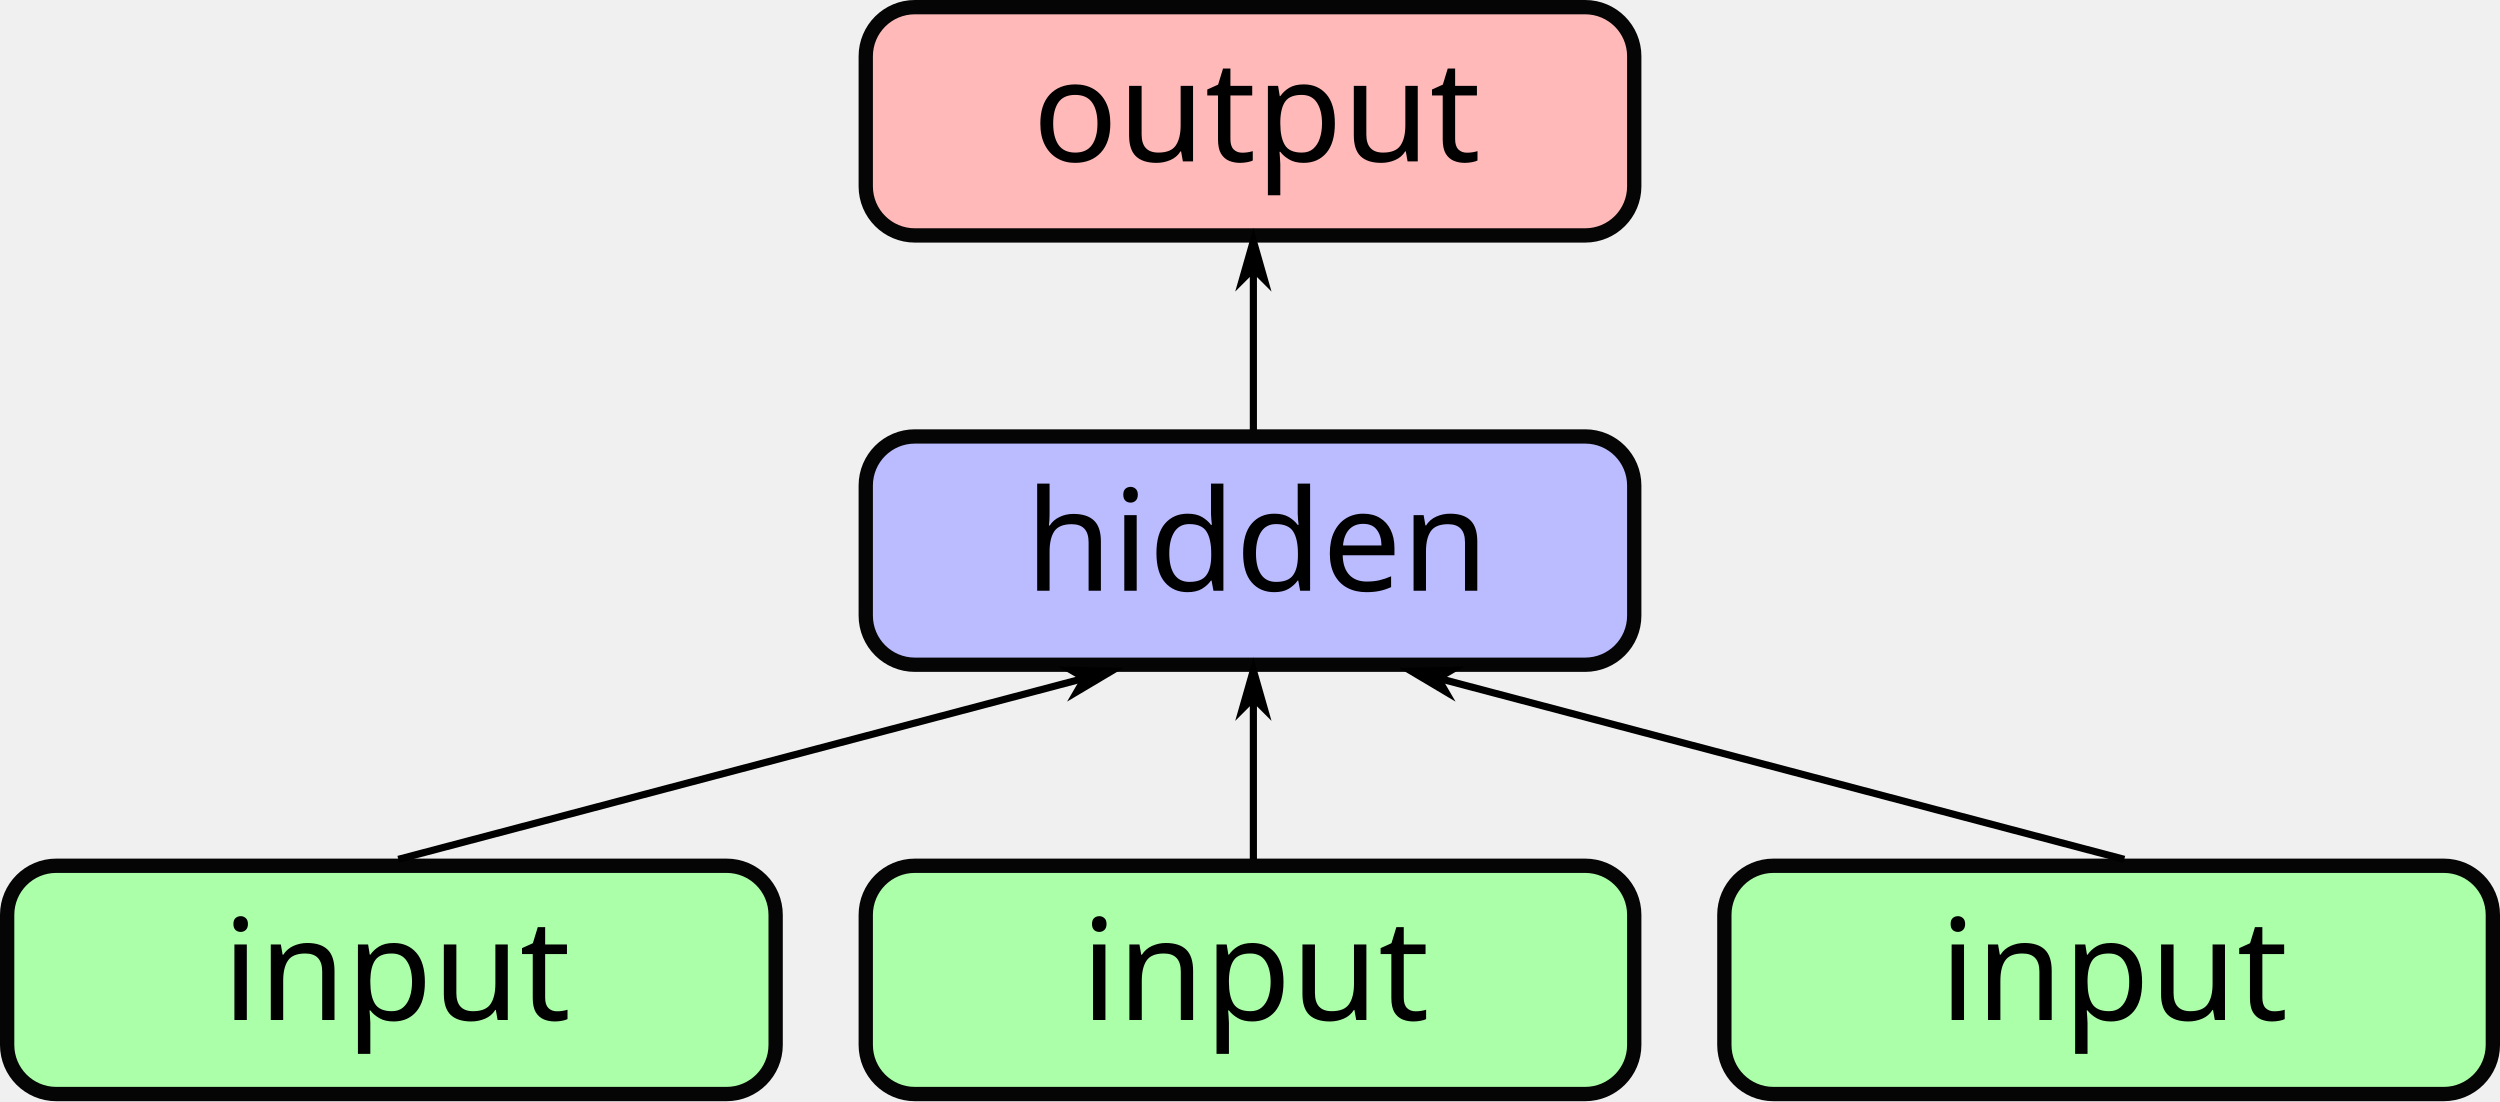
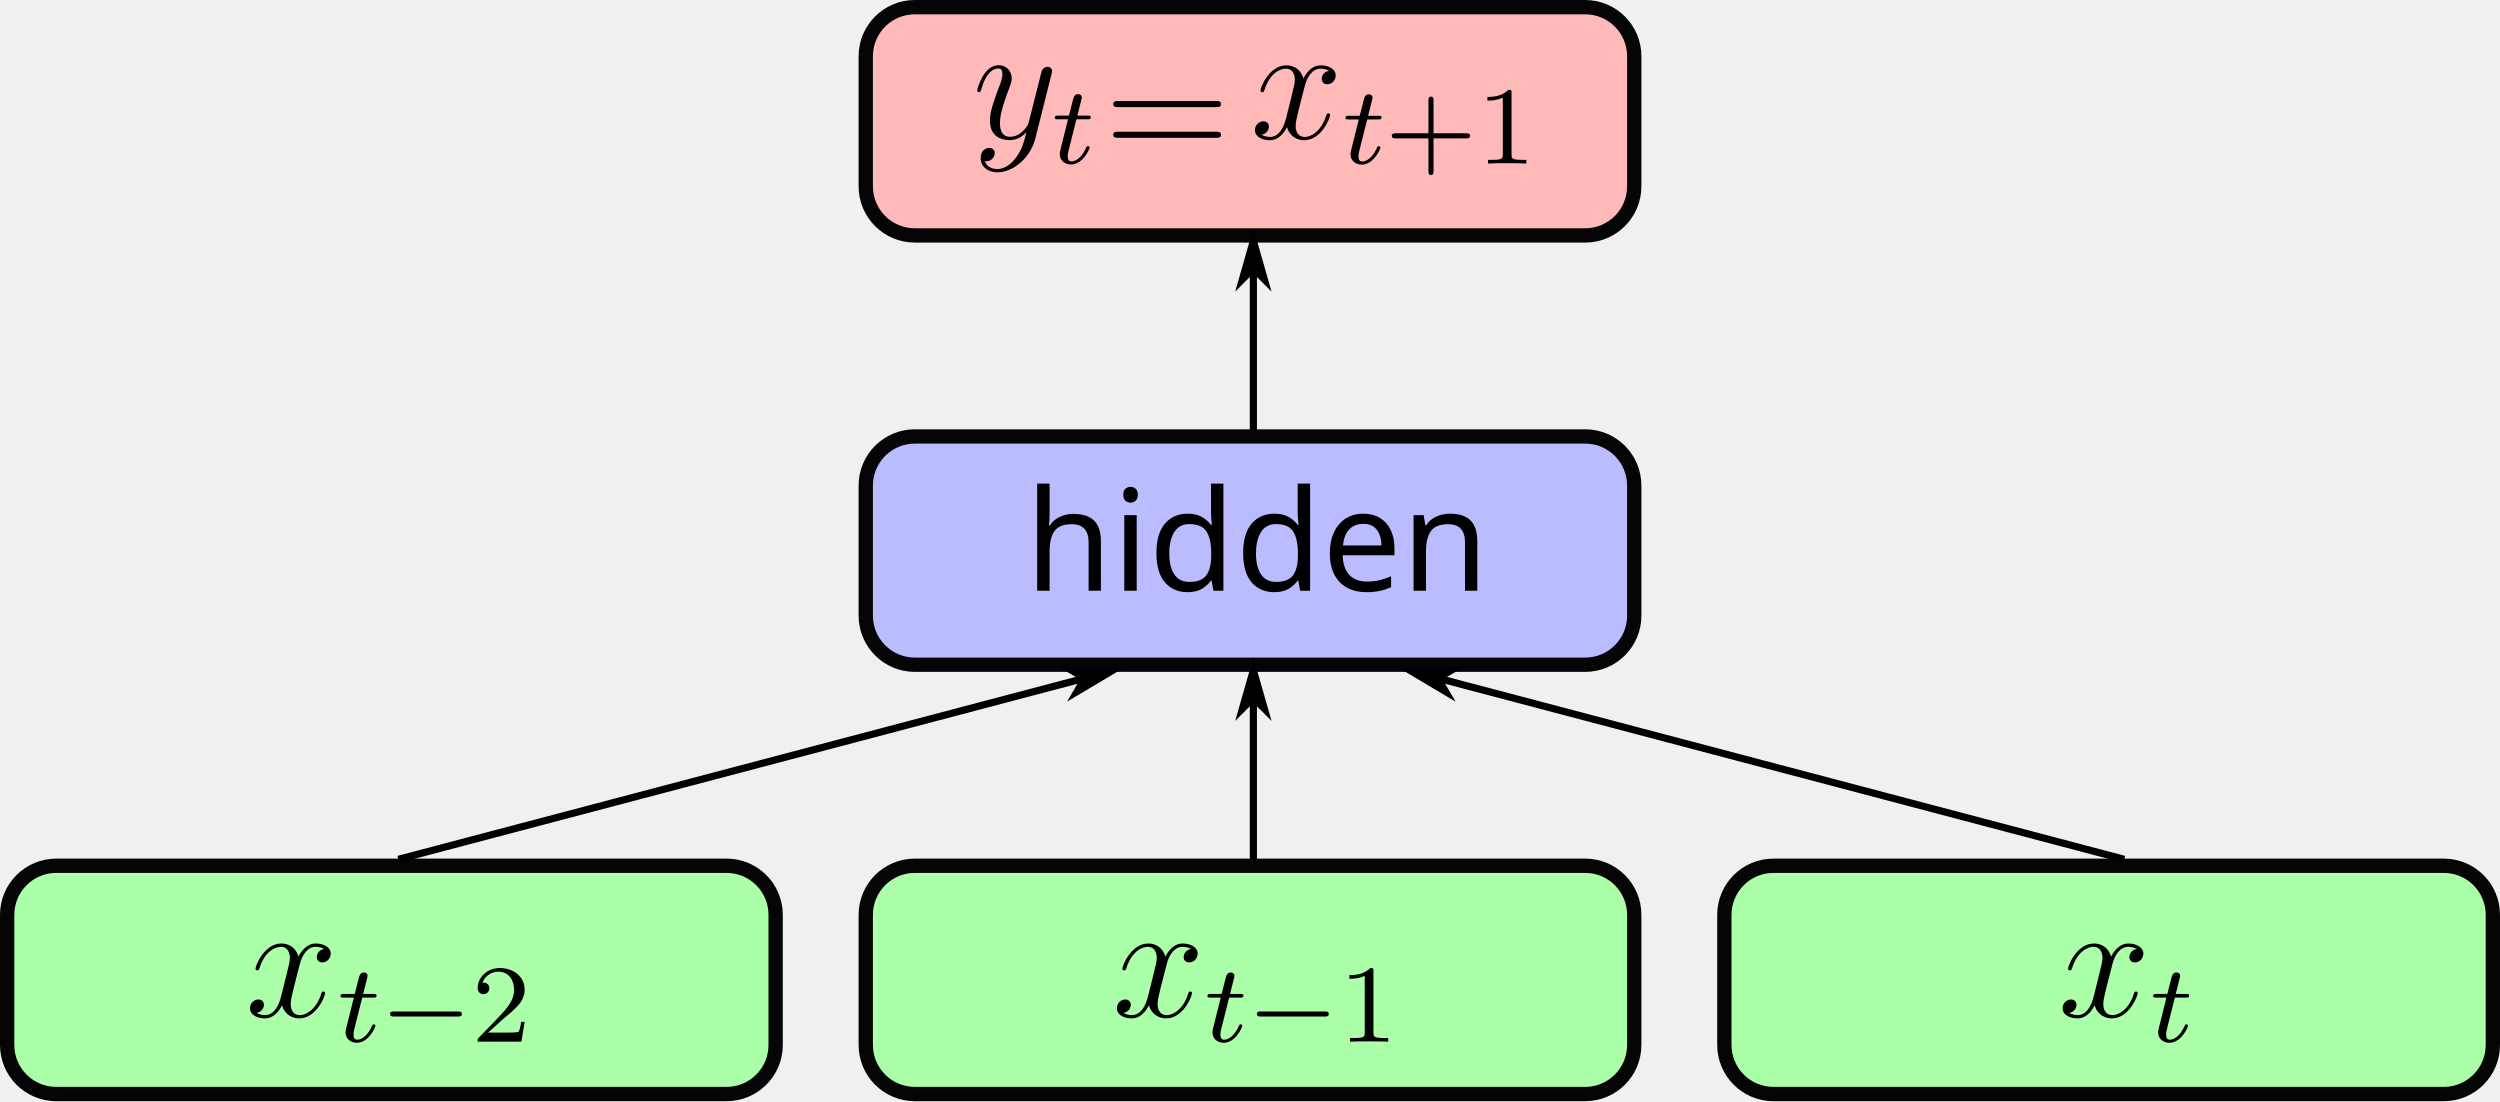
<svg xmlns="http://www.w3.org/2000/svg" width="349.405" height="153.905" id="svg2" version="1.1">
  <defs id="defs4">
    <marker style="overflow:visible" id="marker11168" refX="0" refY="0" orient="auto">
      <path transform="matrix(-0.4,0,0,-0.4,-4,0)" style="fill:#000000;fill-opacity:1;fill-rule:evenodd;stroke:#000000;stroke-width:1pt;stroke-opacity:1" d="M 0,0 5,-5 -12.5,0 5,5 0,0 Z" id="path11170" />
    </marker>
    <marker orient="auto" refY="0" refX="0" id="marker10910" style="overflow:visible">
      <path id="path10912" d="M 0,0 5,-5 -12.5,0 5,5 0,0 Z" style="fill:#000000;fill-opacity:1;fill-rule:evenodd;stroke:#000000;stroke-width:1pt;stroke-opacity:1" transform="matrix(-0.4,0,0,-0.4,-4,0)" />
    </marker>
    <marker style="overflow:visible" id="marker10776" refX="0" refY="0" orient="auto">
      <path transform="matrix(-0.4,0,0,-0.4,-4,0)" style="fill:#000000;fill-opacity:1;fill-rule:evenodd;stroke:#000000;stroke-width:1pt;stroke-opacity:1" d="M 0,0 5,-5 -12.5,0 5,5 0,0 Z" id="path10778" />
    </marker>
    <marker style="overflow:visible" id="marker10724" refX="0" refY="0" orient="auto">
      <path transform="matrix(-0.4,0,0,-0.4,-4,0)" style="fill:#000000;fill-opacity:1;fill-rule:evenodd;stroke:#000000;stroke-width:1pt;stroke-opacity:1" d="M 0,0 5,-5 -12.5,0 5,5 0,0 Z" id="path10726" />
    </marker>
    <marker orient="auto" refY="0" refX="0" id="marker10673" style="overflow:visible">
      <path id="path10426" d="M 0,0 5,-5 -12.5,0 5,5 0,0 Z" style="fill:#000000;fill-opacity:1;fill-rule:evenodd;stroke:#000000;stroke-width:1pt;stroke-opacity:1" transform="matrix(-0.4,0,0,-0.4,-4,0)" />
    </marker>
    <marker style="overflow:visible" id="Arrow1Mend" refX="0" refY="0" orient="auto">
      <path transform="matrix(-0.4,0,0,-0.4,-4,0)" style="fill-rule:evenodd;stroke:#000000;stroke-width:1pt" d="M 0,0 5,-5 -12.5,0 5,5 0,0 Z" id="path3954" />
    </marker>
    <marker style="overflow:visible" id="Arrow1Lend" refX="0" refY="0" orient="auto">
      <path transform="matrix(-0.8,0,0,-0.8,-10,0)" style="fill-rule:evenodd;stroke:#000000;stroke-width:1pt" d="M 0,0 5,-5 -12.5,0 5,5 0,0 Z" id="path3948" />
    </marker>
    <marker style="overflow:visible" id="Arrow1Mend5" refX="0" refY="0" orient="auto">
      <path transform="matrix(-0.4,0,0,-0.4,-4,0)" style="fill:#ffffff;fill-rule:evenodd;stroke:#ffffff;stroke-width:1pt" d="M 0,0 5,-5 -12.5,0 5,5 0,0 Z" id="path4708" />
    </marker>
    <marker style="overflow:visible" id="Arrow1MendC" refX="0" refY="0" orient="auto">
      <path transform="matrix(-0.4,0,0,-0.4,-4,0)" style="fill:#ffffff;fill-rule:evenodd;stroke:#ffffff;stroke-width:1pt" d="M 0,0 5,-5 -12.5,0 5,5 0,0 Z" id="path4711" />
    </marker>
    <marker style="overflow:visible" id="Arrow1Mendl" refX="0" refY="0" orient="auto">
      <path transform="matrix(-0.4,0,0,-0.4,-4,0)" style="fill:#ffffff;fill-rule:evenodd;stroke:#ffffff;stroke-width:1pt" d="M 0,0 5,-5 -12.5,0 5,5 0,0 Z" id="path4714" />
    </marker>
  </defs>
  <g transform="translate(25.438,-109.2368)" id="layer1">
    <rect ry="6.861" y="230.237" x="95.562" height="31.905" width="107.405" id="rect2985" style="opacity:0.98;fill:#aaffa7;fill-opacity:1;stroke:#000000;stroke-width:2;stroke-miterlimit:4;stroke-dasharray:none;stroke-dashoffset:0;stroke-opacity:1" />
    <rect style="opacity:0.98;fill:#babbff;fill-opacity:1;stroke:#000000;stroke-width:2;stroke-miterlimit:4;stroke-dasharray:none;stroke-dashoffset:0;stroke-opacity:1" id="rect2987" width="107.405" height="31.905" x="95.562" y="170.237" ry="6.861" />
    <rect ry="6.861" y="110.237" x="95.562" height="31.905" width="107.405" id="rect2989" style="opacity:0.98;fill:#ffb8b8;fill-opacity:1;stroke:#000000;stroke-width:2;stroke-miterlimit:4;stroke-dasharray:none;stroke-dashoffset:0;stroke-opacity:1" />
    <path id="path4573" d="m 149.735,229.34 0,-26.264" style="fill:none;stroke:#000000;stroke-width:1px;stroke-linecap:butt;stroke-linejoin:miter;stroke-opacity:1;marker-start:none;marker-end:url(#marker10776)" />
    <path style="fill:none;stroke:#000000;stroke-width:1px;stroke-linecap:butt;stroke-linejoin:miter;stroke-opacity:1;marker-start:none;marker-end:url(#marker10673)" d="m 149.735,169.34 0,-26.264" id="path4575" />
-     <text id="text4577" y="251.798" x="125.654" style="font-style:normal;font-weight:normal;font-size:19.703px;line-height:125%;font-family:Sans;letter-spacing:0px;word-spacing:0px;fill:#000000;fill-opacity:1;stroke:none;stroke-opacity:1" xml:space="preserve">
-       <tspan y="251.798" x="125.654" id="tspan4579">input</tspan>
-     </text>
    <text xml:space="preserve" style="font-style:normal;font-weight:normal;font-size:19.703px;line-height:125%;font-family:Sans;letter-spacing:0px;word-spacing:0px;fill:#000000;fill-opacity:1;stroke:none;stroke-opacity:1" x="117.847" y="191.798" id="text4581">
      <tspan id="tspan4583" x="117.847" y="191.798">hidden</tspan>
    </text>
-     <text id="text4585" y="131.798" x="118.882" style="font-style:normal;font-weight:normal;font-size:19.703px;line-height:125%;font-family:Sans;letter-spacing:0px;word-spacing:0px;fill:#000000;fill-opacity:1;stroke:none;stroke-opacity:1" xml:space="preserve">
-       <tspan y="131.798" x="118.882" id="tspan4587">output</tspan>
-     </text>
    <rect style="opacity:0.98;fill:#aaffa7;fill-opacity:1;stroke:#000000;stroke-width:2;stroke-miterlimit:4;stroke-dasharray:none;stroke-dashoffset:0;stroke-opacity:1" id="rect10884" width="107.405" height="31.905" x="-24.438" y="230.237" ry="6.861" />
-     <text xml:space="preserve" style="font-style:normal;font-weight:normal;font-size:19.703px;line-height:125%;font-family:Sans;letter-spacing:0px;word-spacing:0px;fill:#000000;fill-opacity:1;stroke:none;stroke-opacity:1" x="5.654" y="251.798" id="text10886">
-       <tspan id="tspan10888" x="5.654" y="251.798">input</tspan>
-     </text>
    <rect ry="6.861" y="230.237" x="215.562" height="31.905" width="107.405" id="rect10890" style="opacity:0.98;fill:#aaffa7;fill-opacity:1;stroke:#000000;stroke-width:2;stroke-miterlimit:4;stroke-dasharray:none;stroke-dashoffset:0;stroke-opacity:1" />
-     <text id="text10892" y="251.798" x="245.654" style="font-style:normal;font-weight:normal;font-size:19.703px;line-height:125%;font-family:Sans;letter-spacing:0px;word-spacing:0px;fill:#000000;fill-opacity:1;stroke:none;stroke-opacity:1" xml:space="preserve">
-       <tspan y="251.798" x="245.654" id="tspan10894">input</tspan>
-     </text>
    <path style="fill:none;stroke:#000000;stroke-width:1px;stroke-linecap:butt;stroke-linejoin:miter;stroke-opacity:1;marker-start:none;marker-end:url(#marker10910)" d="M 30.235,229.34 129.735,203.076" id="path10908" />
    <path id="path11166" d="M 271.454,229.34 171.954,203.076" style="fill:none;stroke:#000000;stroke-width:1px;stroke-linecap:butt;stroke-linejoin:miter;stroke-opacity:1;marker-start:none;marker-end:url(#marker11168)" />
+     <g id="g19225" transform="translate(448.5559,216.1726)">
+       <path d="m -175.365,25.695 c -0.743,0.139 -1.022,0.697 -1.022,1.138 0,0.557 0.441,0.743 0.766,0.743 0.697,0 1.184,-0.604 1.184,-1.231 0,-0.975 -1.115,-1.416 -2.09,-1.416 -1.416,0 -2.206,1.393 -2.415,1.834 -0.534,-1.741 -1.974,-1.834 -2.392,-1.834 -2.368,0 -3.622,3.042 -3.622,3.552 0,0.093 0.093,0.209 0.255,0.209 0.186,0 0.232,-0.139 0.279,-0.232 0.789,-2.577 2.345,-3.065 3.018,-3.065 1.045,0 1.254,0.975 1.254,1.532 0,0.511 -0.139,1.045 -0.418,2.159 l -0.789,3.181 c -0.348,1.393 -1.022,2.67 -2.252,2.67 -0.116,0 -0.697,0 -1.184,-0.302 0.836,-0.163 1.022,-0.859 1.022,-1.138 0,-0.464 -0.348,-0.743 -0.789,-0.743 -0.557,0 -1.161,0.488 -1.161,1.231 0,0.975 1.091,1.416 2.09,1.416 1.115,0 1.904,-0.882 2.392,-1.834 0.372,1.37 1.532,1.834 2.392,1.834 2.368,0 3.622,-3.042 3.622,-3.552 0,-0.116 -0.093,-0.209 -0.232,-0.209 -0.209,0 -0.232,0.116 -0.302,0.302 -0.627,2.043 -1.974,2.995 -3.018,2.995 -0.813,0 -1.254,-0.604 -1.254,-1.556 0,-0.511 0.093,-0.882 0.464,-2.415 l 0.813,-3.158 c 0.348,-1.393 1.138,-2.415 2.206,-2.415 0.046,0 0.697,0 1.184,0.302 z" id="use4851" />
+       <path d="m -170.031,32.49 1.517,0 c 0.294,0 0.48,0 0.48,-0.294 0,-0.217 -0.201,-0.217 -0.464,-0.217 l -1.409,0 0.557,-2.198 c 0.062,-0.232 0.062,-0.31 0.062,-0.325 0,-0.325 -0.248,-0.48 -0.511,-0.48 -0.526,0 -0.635,0.418 -0.805,1.115 l -0.48,1.888 -1.486,0 c -0.294,0 -0.495,0 -0.495,0.294 0,0.217 0.201,0.217 0.464,0.217 l 1.393,0 -0.929,3.715 c -0.093,0.387 -0.232,0.929 -0.232,1.145 0,0.929 0.758,1.455 1.579,1.455 1.656,0 2.601,-2.183 2.601,-2.368 0,-0.17 -0.139,-0.201 -0.232,-0.201 -0.17,0 -0.186,0.062 -0.294,0.294 -0.31,0.743 -1.084,1.842 -2.028,1.842 -0.325,0 -0.511,-0.217 -0.511,-0.728 0,-0.294 0.046,-0.464 0.093,-0.666 l 1.13,-4.489 z" id="use4853" />
+     </g>
+     <g id="g19229" transform="translate(296.5559,216.1726)">
+       <path d="m -155.539,25.695 c -0.743,0.139 -1.022,0.697 -1.022,1.138 0,0.557 0.441,0.743 0.766,0.743 0.697,0 1.184,-0.604 1.184,-1.231 0,-0.975 -1.115,-1.416 -2.09,-1.416 -1.416,0 -2.206,1.393 -2.415,1.834 -0.534,-1.741 -1.974,-1.834 -2.392,-1.834 -2.368,0 -3.622,3.042 -3.622,3.552 0,0.093 0.093,0.209 0.255,0.209 0.186,0 0.232,-0.139 0.279,-0.232 0.789,-2.577 2.345,-3.065 3.018,-3.065 1.045,0 1.254,0.975 1.254,1.532 0,0.511 -0.139,1.045 -0.418,2.159 l -0.789,3.181 c -0.348,1.393 -1.022,2.67 -2.252,2.67 -0.116,0 -0.697,0 -1.184,-0.302 0.836,-0.163 1.022,-0.859 1.022,-1.138 0,-0.464 -0.348,-0.743 -0.789,-0.743 -0.557,0 -1.161,0.488 -1.161,1.231 0,0.975 1.091,1.416 2.09,1.416 1.115,0 1.904,-0.882 2.392,-1.834 0.371,1.37 1.532,1.834 2.392,1.834 2.368,0 3.622,-3.042 3.622,-3.552 0,-0.116 -0.093,-0.209 -0.232,-0.209 -0.209,0 -0.232,0.116 -0.302,0.302 -0.627,2.043 -1.974,2.995 -3.018,2.995 -0.813,0 -1.254,-0.604 -1.254,-1.556 0,-0.511 0.093,-0.882 0.464,-2.415 l 0.813,-3.158 c 0.348,-1.393 1.138,-2.415 2.206,-2.415 0.046,0 0.697,0 1.184,0.302 z" id="use4855" />
+       <path d="m -150.205,32.49 1.517,0 c 0.294,0 0.48,0 0.48,-0.294 0,-0.217 -0.201,-0.217 -0.464,-0.217 l -1.409,0 0.557,-2.198 c 0.062,-0.232 0.062,-0.31 0.062,-0.325 0,-0.325 -0.248,-0.48 -0.511,-0.48 -0.526,0 -0.635,0.418 -0.805,1.115 l -0.48,1.888 -1.486,0 c -0.294,0 -0.495,0 -0.495,0.294 0,0.217 0.201,0.217 0.464,0.217 l 1.393,0 -0.929,3.715 c -0.093,0.387 -0.232,0.929 -0.232,1.145 0,0.929 0.758,1.455 1.579,1.455 1.656,0 2.601,-2.183 2.601,-2.368 0,-0.17 -0.139,-0.201 -0.232,-0.201 -0.17,0 -0.186,0.062 -0.294,0.294 -0.31,0.743 -1.084,1.842 -2.028,1.842 -0.325,0 -0.511,-0.217 -0.511,-0.728 0,-0.294 0.046,-0.464 0.093,-0.666 l 1.13,-4.489 z" id="use4857" />
+       <path d="m -136.866,35.137 c 0.248,0 0.588,0 0.588,-0.356 0,-0.356 -0.341,-0.356 -0.588,-0.356 l -8.87,0 c -0.248,0 -0.588,0 -0.588,0.356 0,0.356 0.341,0.356 0.588,0.356 l 8.87,0 z" id="use4859" />
+       <path d="m -130.034,28.791 c 0,-0.418 -0.031,-0.433 -0.449,-0.433 -0.635,0.619 -1.455,0.991 -2.926,0.991 l 0,0.511 c 0.418,0 1.254,0 2.152,-0.418 l 0,7.941 c 0,0.573 -0.046,0.758 -1.517,0.758 l -0.542,0 0,0.511 c 0.635,-0.046 1.966,-0.046 2.662,-0.046 0.697,0 2.043,0 2.678,0.046 l 0,-0.511 -0.542,0 c -1.471,0 -1.517,-0.186 -1.517,-0.758 l 0,-8.591 z" id="use4861" />
+     </g>
+     <g id="g19235" transform="translate(134.5559,216.1726)">
+       <path d="m -114.698,25.695 c -0.743,0.139 -1.022,0.697 -1.022,1.138 0,0.557 0.441,0.743 0.766,0.743 0.697,0 1.184,-0.604 1.184,-1.231 0,-0.975 -1.115,-1.416 -2.09,-1.416 -1.416,0 -2.206,1.393 -2.415,1.834 -0.534,-1.741 -1.974,-1.834 -2.392,-1.834 -2.368,0 -3.622,3.042 -3.622,3.552 0,0.093 0.093,0.209 0.255,0.209 0.186,0 0.232,-0.139 0.279,-0.232 0.789,-2.577 2.345,-3.065 3.018,-3.065 1.045,0 1.254,0.975 1.254,1.532 0,0.511 -0.139,1.045 -0.418,2.159 l -0.789,3.181 c -0.348,1.393 -1.022,2.67 -2.252,2.67 -0.116,0 -0.697,0 -1.184,-0.302 0.836,-0.163 1.022,-0.859 1.022,-1.138 0,-0.464 -0.348,-0.743 -0.789,-0.743 -0.557,0 -1.161,0.488 -1.161,1.231 0,0.975 1.091,1.416 2.09,1.416 1.115,0 1.904,-0.882 2.392,-1.834 0.371,1.37 1.532,1.834 2.392,1.834 2.368,0 3.622,-3.042 3.622,-3.552 0,-0.116 -0.093,-0.209 -0.232,-0.209 -0.209,0 -0.232,0.116 -0.302,0.302 -0.627,2.043 -1.974,2.995 -3.018,2.995 -0.813,0 -1.254,-0.604 -1.254,-1.556 0,-0.511 0.093,-0.882 0.464,-2.415 l 0.813,-3.158 c 0.348,-1.393 1.138,-2.415 2.206,-2.415 0.046,0 0.697,0 1.184,0.302 z" id="use4863" />
+       <path d="m -109.363,32.49 1.517,0 c 0.294,0 0.48,0 0.48,-0.294 0,-0.217 -0.201,-0.217 -0.464,-0.217 l -1.409,0 0.557,-2.198 c 0.062,-0.232 0.062,-0.31 0.062,-0.325 0,-0.325 -0.248,-0.48 -0.511,-0.48 -0.526,0 -0.635,0.418 -0.805,1.115 l -0.48,1.888 -1.486,0 c -0.294,0 -0.495,0 -0.495,0.294 0,0.217 0.201,0.217 0.464,0.217 l 1.393,0 -0.929,3.715 c -0.093,0.387 -0.232,0.929 -0.232,1.145 0,0.929 0.758,1.455 1.579,1.455 1.656,0 2.601,-2.183 2.601,-2.368 0,-0.17 -0.139,-0.201 -0.232,-0.201 -0.17,0 -0.186,0.062 -0.294,0.294 -0.31,0.743 -1.084,1.842 -2.028,1.842 -0.325,0 -0.511,-0.217 -0.511,-0.728 0,-0.294 0.046,-0.464 0.093,-0.666 l 1.13,-4.489 z" id="use4865" />
+       <path d="m -96.025,35.137 c 0.248,0 0.588,0 0.588,-0.356 0,-0.356 -0.341,-0.356 -0.588,-0.356 l -8.87,0 c -0.248,0 -0.588,0 -0.588,0.356 0,0.356 0.341,0.356 0.588,0.356 l 8.87,0 z" id="use4867" />
+       <path d="m -89.688,35.493 c 0.248,-0.232 0.898,-0.743 1.145,-0.96 0.96,-0.882 1.873,-1.734 1.873,-3.142 0,-1.842 -1.548,-3.034 -3.483,-3.034 -1.858,0 -3.08,1.409 -3.08,2.786 0,0.758 0.604,0.867 0.82,0.867 0.325,0 0.805,-0.232 0.805,-0.82 0,-0.805 -0.774,-0.805 -0.96,-0.805 0.449,-1.13 1.486,-1.517 2.244,-1.517 1.44,0 2.183,1.223 2.183,2.523 0,1.61 -1.13,2.786 -2.957,4.659 l -1.95,2.012 c -0.186,0.17 -0.186,0.201 -0.186,0.588 l 6.114,0 0.449,-2.771 -0.48,0 c -0.046,0.31 -0.17,1.084 -0.356,1.378 -0.093,0.124 -1.269,0.124 -1.517,0.124 l -2.755,0 2.09,-1.888 z" id="use4869" />
+     </g>
+     <g id="g19241" transform="translate(195.3655,93.41881)">
+       <path d="m -78.755,37.769 c -0.627,0.882 -1.532,1.672 -2.67,1.672 -0.279,0 -1.393,-0.046 -1.741,-1.115 0.07,0.023 0.186,0.023 0.232,0.023 0.697,0 1.161,-0.604 1.161,-1.138 0,-0.534 -0.441,-0.72 -0.789,-0.72 -0.372,0 -1.184,0.279 -1.184,1.416 0,1.184 0.998,1.997 2.322,1.997 2.322,0 4.667,-2.136 5.317,-4.713 l 2.275,-9.055 c 0.023,-0.116 0.07,-0.255 0.07,-0.395 0,-0.348 -0.279,-0.58 -0.627,-0.58 -0.209,0 -0.697,0.093 -0.882,0.789 l -1.718,6.826 c -0.116,0.418 -0.116,0.464 -0.302,0.72 -0.464,0.65 -1.231,1.44 -2.345,1.44 -1.3,0 -1.416,-1.277 -1.416,-1.904 0,-1.323 0.627,-3.111 1.254,-4.783 0.255,-0.673 0.395,-0.998 0.395,-1.463 0,-0.975 -0.697,-1.857 -1.834,-1.857 -2.136,0 -2.995,3.367 -2.995,3.552 0,0.093 0.093,0.209 0.255,0.209 0.209,0 0.232,-0.093 0.325,-0.418 0.557,-1.95 1.44,-2.879 2.345,-2.879 0.209,0 0.604,0 0.604,0.766 0,0.604 -0.255,1.277 -0.604,2.159 -1.138,3.042 -1.138,3.808 -1.138,4.365 0,2.206 1.579,2.717 2.74,2.717 0.673,0 1.509,-0.209 2.322,-1.068 l 0.023,0.023 c -0.348,1.37 -0.58,2.275 -1.393,3.413 z" id="use4871" />
+       <path d="m -70.356,32.49 1.517,0 c 0.294,0 0.48,0 0.48,-0.294 0,-0.217 -0.201,-0.217 -0.464,-0.217 l -1.409,0 0.557,-2.198 c 0.062,-0.232 0.062,-0.31 0.062,-0.325 0,-0.325 -0.248,-0.48 -0.511,-0.48 -0.526,0 -0.635,0.418 -0.805,1.115 l -0.48,1.888 -1.486,0 c -0.294,0 -0.495,0 -0.495,0.294 0,0.217 0.201,0.217 0.464,0.217 l 1.393,0 -0.929,3.715 c -0.093,0.387 -0.232,0.929 -0.232,1.145 0,0.929 0.758,1.455 1.579,1.455 1.656,0 2.601,-2.183 2.601,-2.368 0,-0.17 -0.139,-0.201 -0.232,-0.201 -0.17,0 -0.186,0.062 -0.294,0.294 -0.31,0.743 -1.084,1.842 -2.028,1.842 -0.325,0 -0.511,-0.217 -0.511,-0.728 0,-0.294 0.046,-0.464 0.093,-0.666 l 1.13,-4.489 z" id="use4873" />
+     </g>
+     <g id="g19255" transform="translate(116.1675,93.43911)">
+       <path d="m 44.146,25.695 c -0.743,0.139 -1.022,0.697 -1.022,1.138 0,0.557 0.441,0.743 0.766,0.743 0.697,0 1.184,-0.604 1.184,-1.231 0,-0.975 -1.115,-1.416 -2.09,-1.416 -1.416,0 -2.206,1.393 -2.415,1.834 -0.534,-1.741 -1.974,-1.834 -2.392,-1.834 -2.368,0 -3.622,3.042 -3.622,3.552 0,0.093 0.093,0.209 0.255,0.209 0.186,0 0.232,-0.139 0.279,-0.232 0.789,-2.577 2.345,-3.065 3.018,-3.065 1.045,0 1.254,0.975 1.254,1.532 0,0.511 -0.139,1.045 -0.418,2.159 l -0.789,3.181 c -0.348,1.393 -1.022,2.67 -2.252,2.67 -0.116,0 -0.697,0 -1.184,-0.302 0.836,-0.163 1.022,-0.859 1.022,-1.138 0,-0.464 -0.348,-0.743 -0.789,-0.743 -0.557,0 -1.161,0.488 -1.161,1.231 0,0.975 1.091,1.416 2.09,1.416 1.115,0 1.904,-0.882 2.392,-1.834 0.372,1.37 1.532,1.834 2.392,1.834 2.368,0 3.622,-3.042 3.622,-3.552 0,-0.116 -0.093,-0.209 -0.232,-0.209 -0.209,0 -0.232,0.116 -0.302,0.302 -0.627,2.043 -1.974,2.995 -3.018,2.995 -0.813,0 -1.254,-0.604 -1.254,-1.556 0,-0.511 0.093,-0.882 0.464,-2.415 l 0.813,-3.158 c 0.348,-1.393 1.138,-2.415 2.206,-2.415 0.046,0 0.697,0 1.184,0.302 z" id="use4895" />
+       <path d="m 49.48,32.49 1.517,0 c 0.294,0 0.48,0 0.48,-0.294 0,-0.217 -0.201,-0.217 -0.464,-0.217 l -1.409,0 0.557,-2.198 c 0.062,-0.232 0.062,-0.31 0.062,-0.325 0,-0.325 -0.248,-0.48 -0.511,-0.48 -0.526,0 -0.635,0.418 -0.805,1.115 l -0.48,1.888 -1.486,0 c -0.294,0 -0.495,0 -0.495,0.294 0,0.217 0.201,0.217 0.464,0.217 l 1.393,0 -0.929,3.715 c -0.093,0.387 -0.232,0.929 -0.232,1.145 0,0.929 0.758,1.455 1.579,1.455 1.656,0 2.601,-2.183 2.601,-2.368 0,-0.17 -0.139,-0.201 -0.232,-0.201 -0.17,0 -0.186,0.062 -0.294,0.294 -0.31,0.743 -1.084,1.842 -2.028,1.842 -0.325,0 -0.511,-0.217 -0.511,-0.728 0,-0.294 0.046,-0.464 0.093,-0.666 l 1.13,-4.489 z" id="use4897" />
+       <path d="m 58.749,35.137 4.551,0 c 0.217,0 0.557,0 0.557,-0.356 0,-0.356 -0.341,-0.356 -0.557,-0.356 l -4.551,0 0,-4.566 c 0,-0.217 0,-0.557 -0.356,-0.557 -0.356,0 -0.356,0.341 -0.356,0.557 l 0,4.566 -4.566,0 c -0.217,0 -0.557,0 -0.557,0.356 0,0.356 0.341,0.356 0.557,0.356 l 4.566,0 0,4.566 c 0,0.217 0,0.557 0.356,0.557 0.356,0 0.356,-0.341 0.356,-0.557 l 0,-4.566 z" id="use4899" />
+       <path d="m 69.652,28.791 c 0,-0.418 -0.031,-0.433 -0.449,-0.433 -0.635,0.619 -1.455,0.991 -2.926,0.991 l 0,0.511 c 0.418,0 1.254,0 2.152,-0.418 l 0,7.941 c 0,0.573 -0.046,0.758 -1.517,0.758 l -0.542,0 0,0.511 c 0.635,-0.046 1.966,-0.046 2.662,-0.046 0.697,0 2.043,0 2.678,0.046 l 0,-0.511 -0.542,0 c -1.471,0 -1.517,-0.186 -1.517,-0.758 l 0,-8.591 z" id="use4901" />
+     </g>
+     <path id="path27479" d="m 144.477,124.207 c 0.323,0 0.738,0 0.738,-0.415 0,-0.438 -0.392,-0.438 -0.738,-0.438 l -13.591,0 c -0.323,0 -0.738,0 -0.738,0.415 0,0.438 0.392,0.438 0.738,0.438 l 13.591,0 z m 0,4.292 c 0.323,0 0.738,0 0.738,-0.415 0,-0.438 -0.392,-0.438 -0.738,-0.438 l -13.591,0 c -0.323,0 -0.738,0 -0.738,0.415 0,0.438 0.392,0.438 0.738,0.438 l 13.591,0 z" />
  </g>
</svg>
